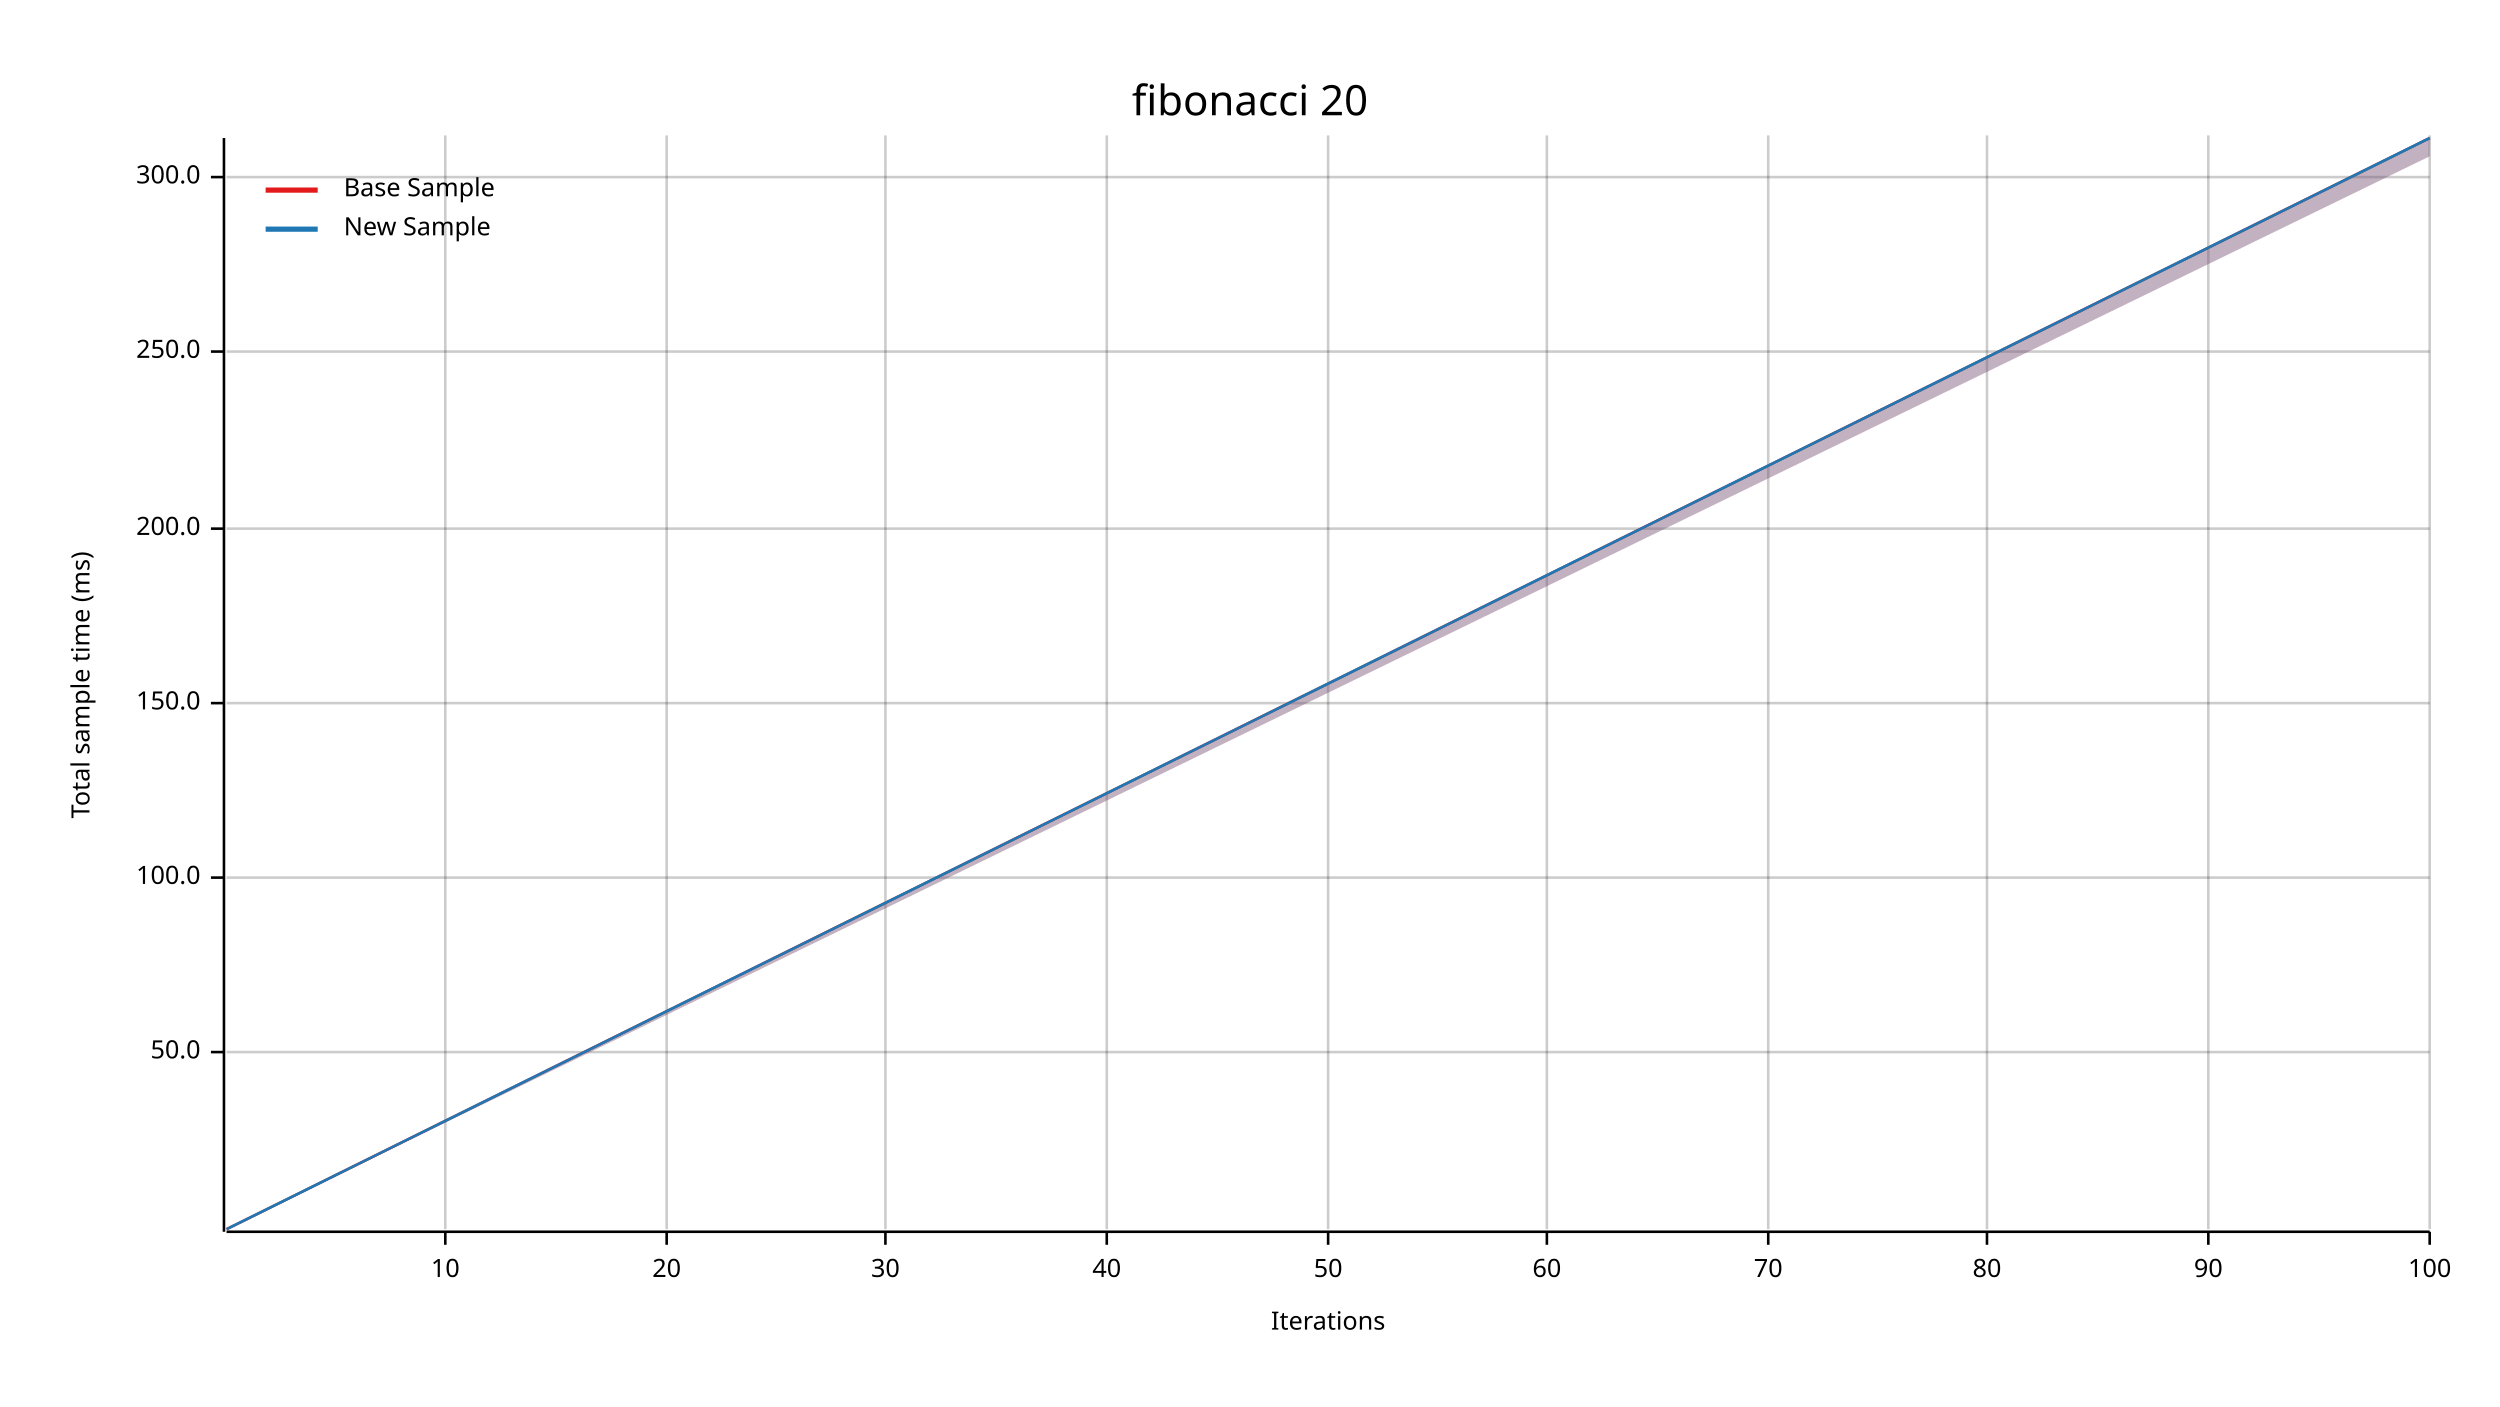
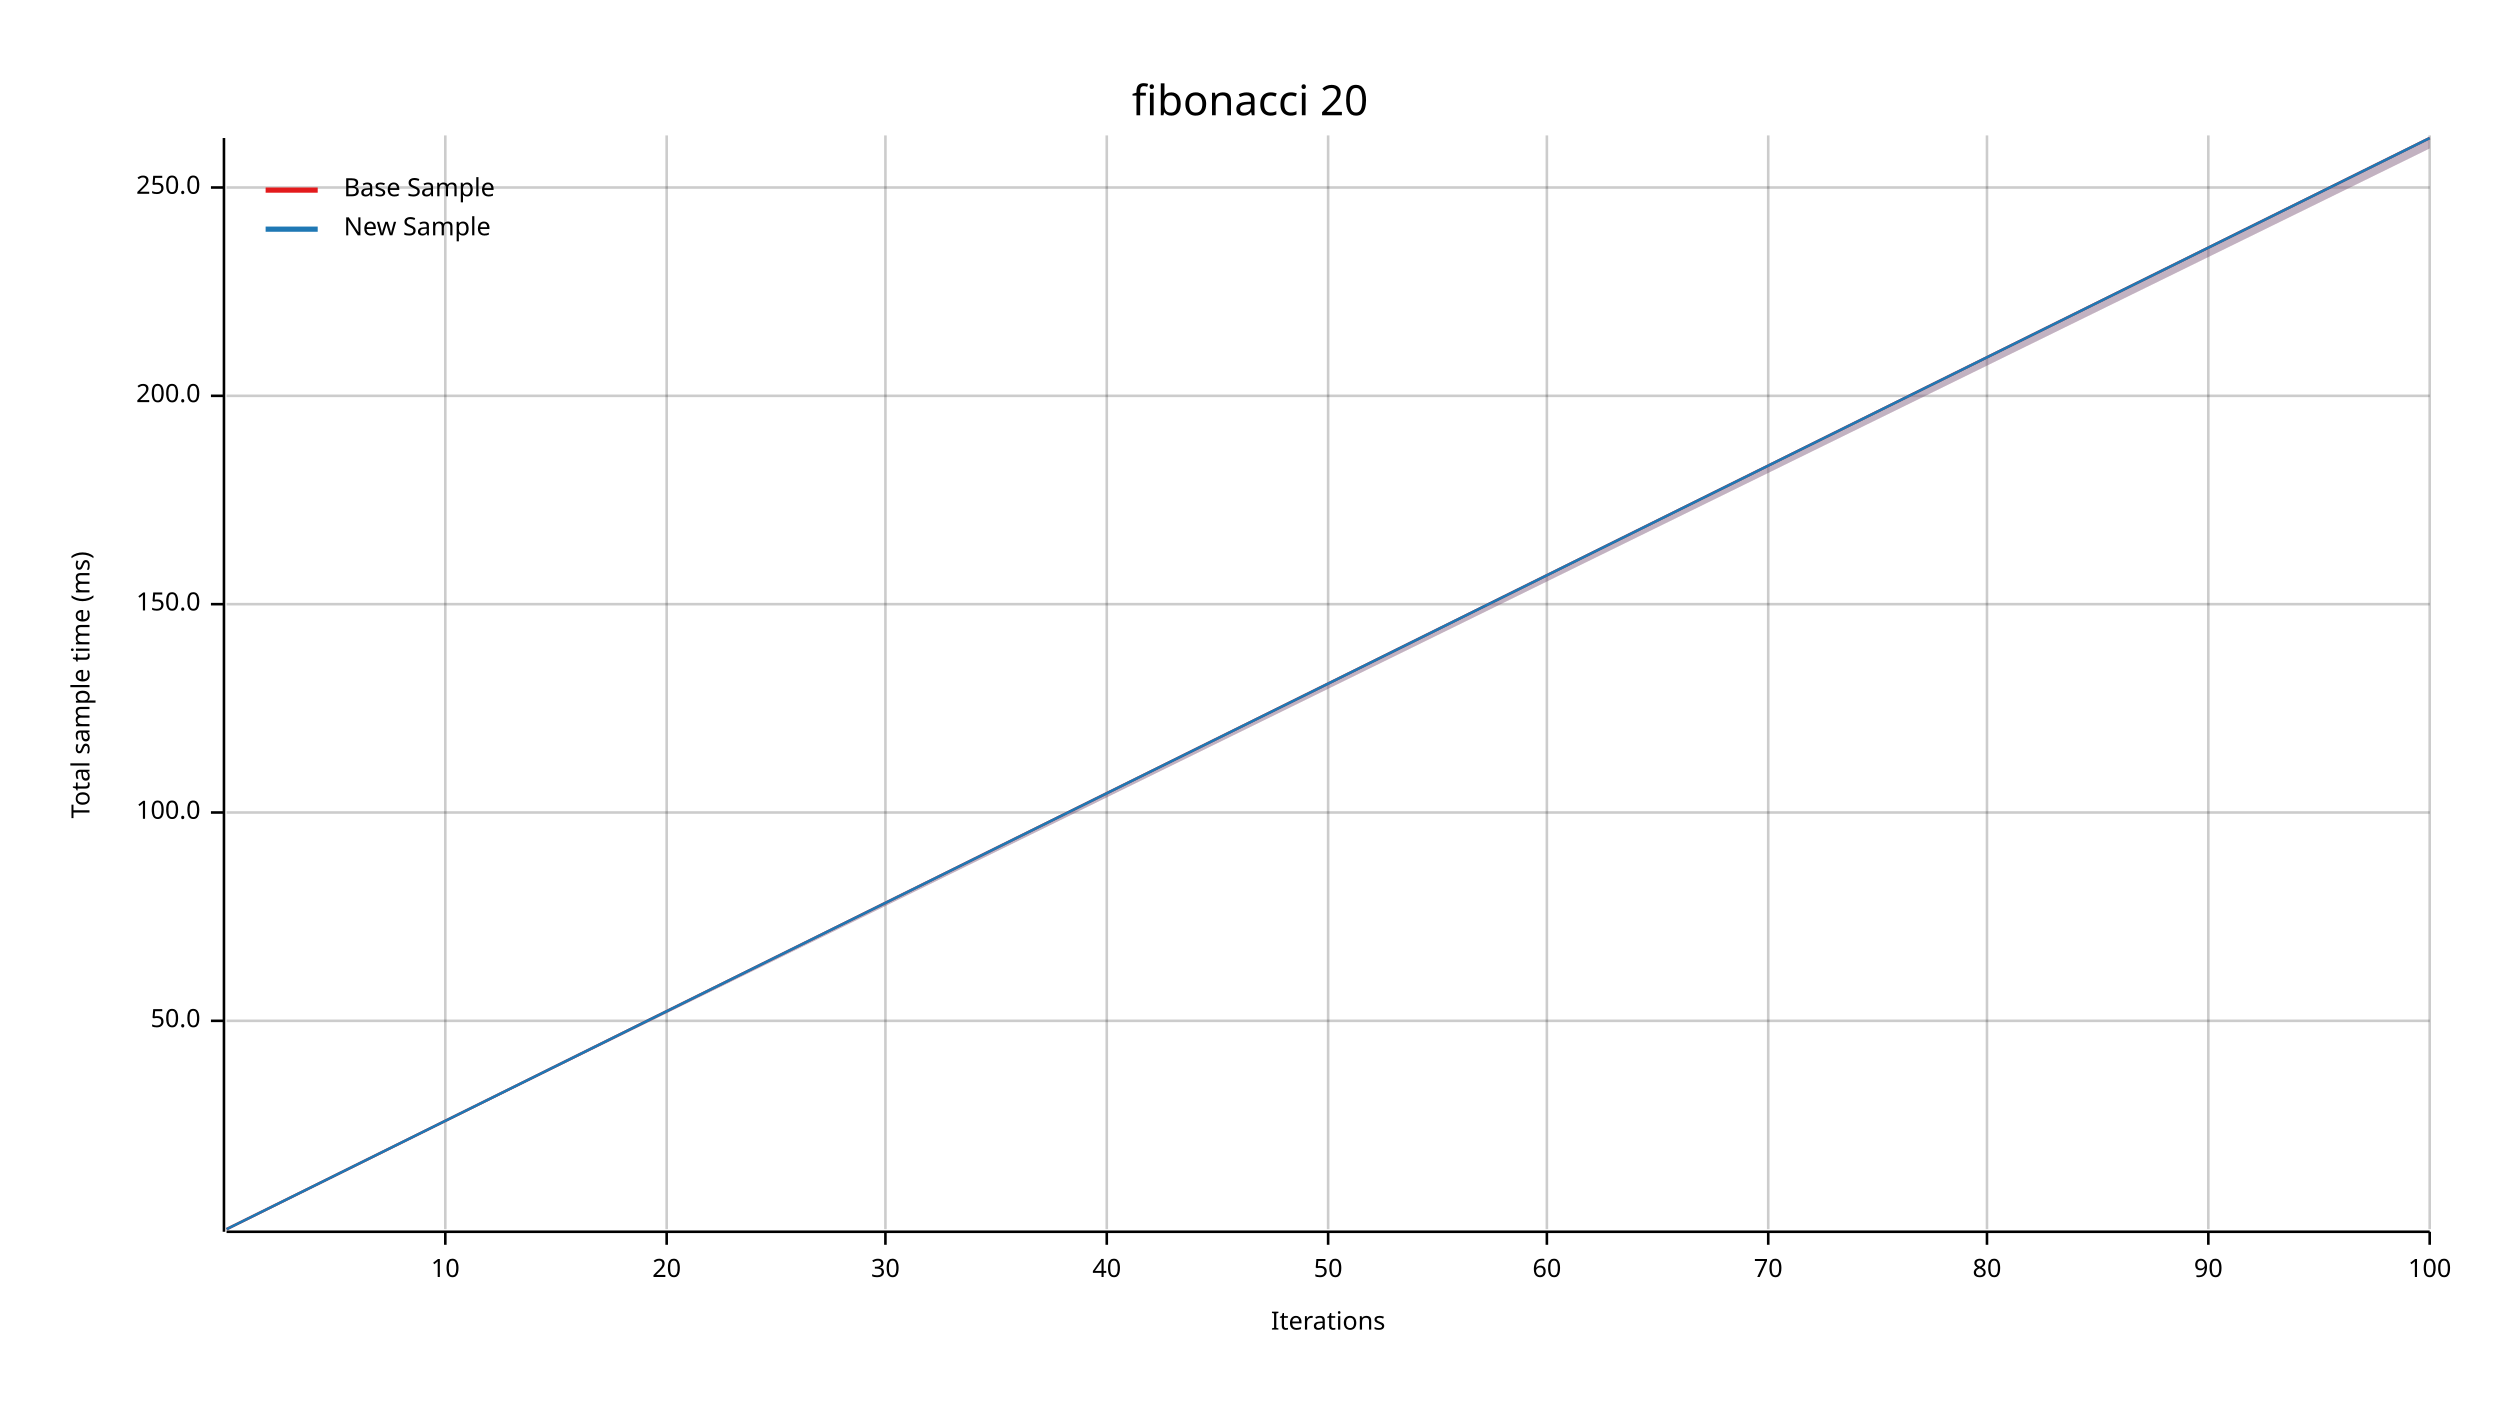
<svg xmlns="http://www.w3.org/2000/svg" width="960" height="540">
  <text x="480" y="32" dy="0.76em" text-anchor="middle" font-family="sans-serif" font-size="16.129" opacity="1" fill="#000000">
fibonacci 20
</text>
  <text x="27" y="263" dy="0.76em" text-anchor="middle" font-family="sans-serif" font-size="9.677" opacity="1" fill="#000000" transform="rotate(270, 27, 263)">
Total sample time (ms)
</text>
  <text x="510" y="513" dy="-0.5ex" text-anchor="middle" font-family="sans-serif" font-size="9.677" opacity="1" fill="#000000">
Iterations
</text>
  <line opacity="0.2" stroke="#000000" stroke-width="1" x1="171" y1="472" x2="171" y2="52" />
  <line opacity="0.2" stroke="#000000" stroke-width="1" x1="256" y1="472" x2="256" y2="52" />
  <line opacity="0.2" stroke="#000000" stroke-width="1" x1="340" y1="472" x2="340" y2="52" />
  <line opacity="0.2" stroke="#000000" stroke-width="1" x1="425" y1="472" x2="425" y2="52" />
  <line opacity="0.2" stroke="#000000" stroke-width="1" x1="510" y1="472" x2="510" y2="52" />
  <line opacity="0.2" stroke="#000000" stroke-width="1" x1="594" y1="472" x2="594" y2="52" />
  <line opacity="0.2" stroke="#000000" stroke-width="1" x1="679" y1="472" x2="679" y2="52" />
  <line opacity="0.2" stroke="#000000" stroke-width="1" x1="763" y1="472" x2="763" y2="52" />
  <line opacity="0.2" stroke="#000000" stroke-width="1" x1="848" y1="472" x2="848" y2="52" />
  <line opacity="0.2" stroke="#000000" stroke-width="1" x1="933" y1="472" x2="933" y2="52" />
-   <line opacity="0.2" stroke="#000000" stroke-width="1" x1="87" y1="404" x2="933" y2="404" />
-   <line opacity="0.2" stroke="#000000" stroke-width="1" x1="87" y1="337" x2="933" y2="337" />
-   <line opacity="0.2" stroke="#000000" stroke-width="1" x1="87" y1="270" x2="933" y2="270" />
-   <line opacity="0.2" stroke="#000000" stroke-width="1" x1="87" y1="203" x2="933" y2="203" />
-   <line opacity="0.2" stroke="#000000" stroke-width="1" x1="87" y1="135" x2="933" y2="135" />
-   <line opacity="0.2" stroke="#000000" stroke-width="1" x1="87" y1="68" x2="933" y2="68" />
+   <line opacity="0.2" stroke="#000000" stroke-width="1" x1="87" y1="392" x2="933" y2="392" />
+   <line opacity="0.2" stroke="#000000" stroke-width="1" x1="87" y1="312" x2="933" y2="312" />
+   <line opacity="0.2" stroke="#000000" stroke-width="1" x1="87" y1="232" x2="933" y2="232" />
+   <line opacity="0.2" stroke="#000000" stroke-width="1" x1="87" y1="152" x2="933" y2="152" />
+   <line opacity="0.2" stroke="#000000" stroke-width="1" x1="87" y1="72" x2="933" y2="72" />
  <polyline fill="none" opacity="1" stroke="#000000" stroke-width="1" points="86,53 86,473 " />
-   <text x="77" y="404" dy="0.5ex" text-anchor="end" font-family="sans-serif" font-size="9.677" opacity="1" fill="#000000">
+   <text x="77" y="392" dy="0.5ex" text-anchor="end" font-family="sans-serif" font-size="9.677" opacity="1" fill="#000000">
50.0
</text>
-   <polyline fill="none" opacity="1" stroke="#000000" stroke-width="1" points="81,404 86,404 " />
-   <text x="77" y="337" dy="0.5ex" text-anchor="end" font-family="sans-serif" font-size="9.677" opacity="1" fill="#000000">
+   <polyline fill="none" opacity="1" stroke="#000000" stroke-width="1" points="81,392 86,392 " />
+   <text x="77" y="312" dy="0.5ex" text-anchor="end" font-family="sans-serif" font-size="9.677" opacity="1" fill="#000000">
100.0
</text>
-   <polyline fill="none" opacity="1" stroke="#000000" stroke-width="1" points="81,337 86,337 " />
-   <text x="77" y="270" dy="0.5ex" text-anchor="end" font-family="sans-serif" font-size="9.677" opacity="1" fill="#000000">
+   <polyline fill="none" opacity="1" stroke="#000000" stroke-width="1" points="81,312 86,312 " />
+   <text x="77" y="232" dy="0.5ex" text-anchor="end" font-family="sans-serif" font-size="9.677" opacity="1" fill="#000000">
150.0
</text>
-   <polyline fill="none" opacity="1" stroke="#000000" stroke-width="1" points="81,270 86,270 " />
-   <text x="77" y="203" dy="0.5ex" text-anchor="end" font-family="sans-serif" font-size="9.677" opacity="1" fill="#000000">
+   <polyline fill="none" opacity="1" stroke="#000000" stroke-width="1" points="81,232 86,232 " />
+   <text x="77" y="152" dy="0.5ex" text-anchor="end" font-family="sans-serif" font-size="9.677" opacity="1" fill="#000000">
200.0
</text>
-   <polyline fill="none" opacity="1" stroke="#000000" stroke-width="1" points="81,203 86,203 " />
-   <text x="77" y="135" dy="0.5ex" text-anchor="end" font-family="sans-serif" font-size="9.677" opacity="1" fill="#000000">
+   <polyline fill="none" opacity="1" stroke="#000000" stroke-width="1" points="81,152 86,152 " />
+   <text x="77" y="72" dy="0.5ex" text-anchor="end" font-family="sans-serif" font-size="9.677" opacity="1" fill="#000000">
250.0
</text>
-   <polyline fill="none" opacity="1" stroke="#000000" stroke-width="1" points="81,135 86,135 " />
-   <text x="77" y="68" dy="0.5ex" text-anchor="end" font-family="sans-serif" font-size="9.677" opacity="1" fill="#000000">
- 300.0
- </text>
-   <polyline fill="none" opacity="1" stroke="#000000" stroke-width="1" points="81,68 86,68 " />
+   <polyline fill="none" opacity="1" stroke="#000000" stroke-width="1" points="81,72 86,72 " />
  <polyline fill="none" opacity="1" stroke="#000000" stroke-width="1" points="87,473 933,473 " />
  <text x="171" y="483" dy="0.76em" text-anchor="middle" font-family="sans-serif" font-size="9.677" opacity="1" fill="#000000">
10
</text>
  <polyline fill="none" opacity="1" stroke="#000000" stroke-width="1" points="171,473 171,478 " />
  <text x="256" y="483" dy="0.76em" text-anchor="middle" font-family="sans-serif" font-size="9.677" opacity="1" fill="#000000">
20
</text>
  <polyline fill="none" opacity="1" stroke="#000000" stroke-width="1" points="256,473 256,478 " />
  <text x="340" y="483" dy="0.76em" text-anchor="middle" font-family="sans-serif" font-size="9.677" opacity="1" fill="#000000">
30
</text>
  <polyline fill="none" opacity="1" stroke="#000000" stroke-width="1" points="340,473 340,478 " />
  <text x="425" y="483" dy="0.76em" text-anchor="middle" font-family="sans-serif" font-size="9.677" opacity="1" fill="#000000">
40
</text>
  <polyline fill="none" opacity="1" stroke="#000000" stroke-width="1" points="425,473 425,478 " />
  <text x="510" y="483" dy="0.76em" text-anchor="middle" font-family="sans-serif" font-size="9.677" opacity="1" fill="#000000">
50
</text>
  <polyline fill="none" opacity="1" stroke="#000000" stroke-width="1" points="510,473 510,478 " />
  <text x="594" y="483" dy="0.76em" text-anchor="middle" font-family="sans-serif" font-size="9.677" opacity="1" fill="#000000">
60
</text>
  <polyline fill="none" opacity="1" stroke="#000000" stroke-width="1" points="594,473 594,478 " />
  <text x="679" y="483" dy="0.76em" text-anchor="middle" font-family="sans-serif" font-size="9.677" opacity="1" fill="#000000">
70
</text>
  <polyline fill="none" opacity="1" stroke="#000000" stroke-width="1" points="679,473 679,478 " />
  <text x="763" y="483" dy="0.76em" text-anchor="middle" font-family="sans-serif" font-size="9.677" opacity="1" fill="#000000">
80
</text>
  <polyline fill="none" opacity="1" stroke="#000000" stroke-width="1" points="763,473 763,478 " />
  <text x="848" y="483" dy="0.76em" text-anchor="middle" font-family="sans-serif" font-size="9.677" opacity="1" fill="#000000">
90
</text>
  <polyline fill="none" opacity="1" stroke="#000000" stroke-width="1" points="848,473 848,478 " />
  <text x="933" y="483" dy="0.76em" text-anchor="middle" font-family="sans-serif" font-size="9.677" opacity="1" fill="#000000">
100
</text>
  <polyline fill="none" opacity="1" stroke="#000000" stroke-width="1" points="933,473 933,478 " />
  <polyline fill="none" opacity="1" stroke="#E31A1C" stroke-width="1" points="87,472 933,53 " />
-   <polygon opacity="0.25" fill="#E31A1C" points="87,472 933,60 933,53 " />
+   <polygon opacity="0.25" fill="#E31A1C" points="87,472 933,57 933,53 " />
  <polyline fill="none" opacity="1" stroke="#1F78B4" stroke-width="1" points="87,472 933,53 " />
-   <polygon opacity="0.25" fill="#1F78B4" points="87,472 933,60 933,53 " />
+   <polygon opacity="0.25" fill="#1F78B4" points="87,472 933,57 933,53 " />
  <text x="132" y="68" dy="0.76em" text-anchor="start" font-family="sans-serif" font-size="9.677" opacity="1" fill="#000000">
Base Sample
</text>
  <text x="132" y="83" dy="0.76em" text-anchor="start" font-family="sans-serif" font-size="9.677" opacity="1" fill="#000000">
New Sample
</text>
  <polyline fill="none" opacity="1" stroke="#E31A1C" stroke-width="2" points="102,73 122,73 " />
  <polyline fill="none" opacity="1" stroke="#1F78B4" stroke-width="2" points="102,88 122,88 " />
</svg>
